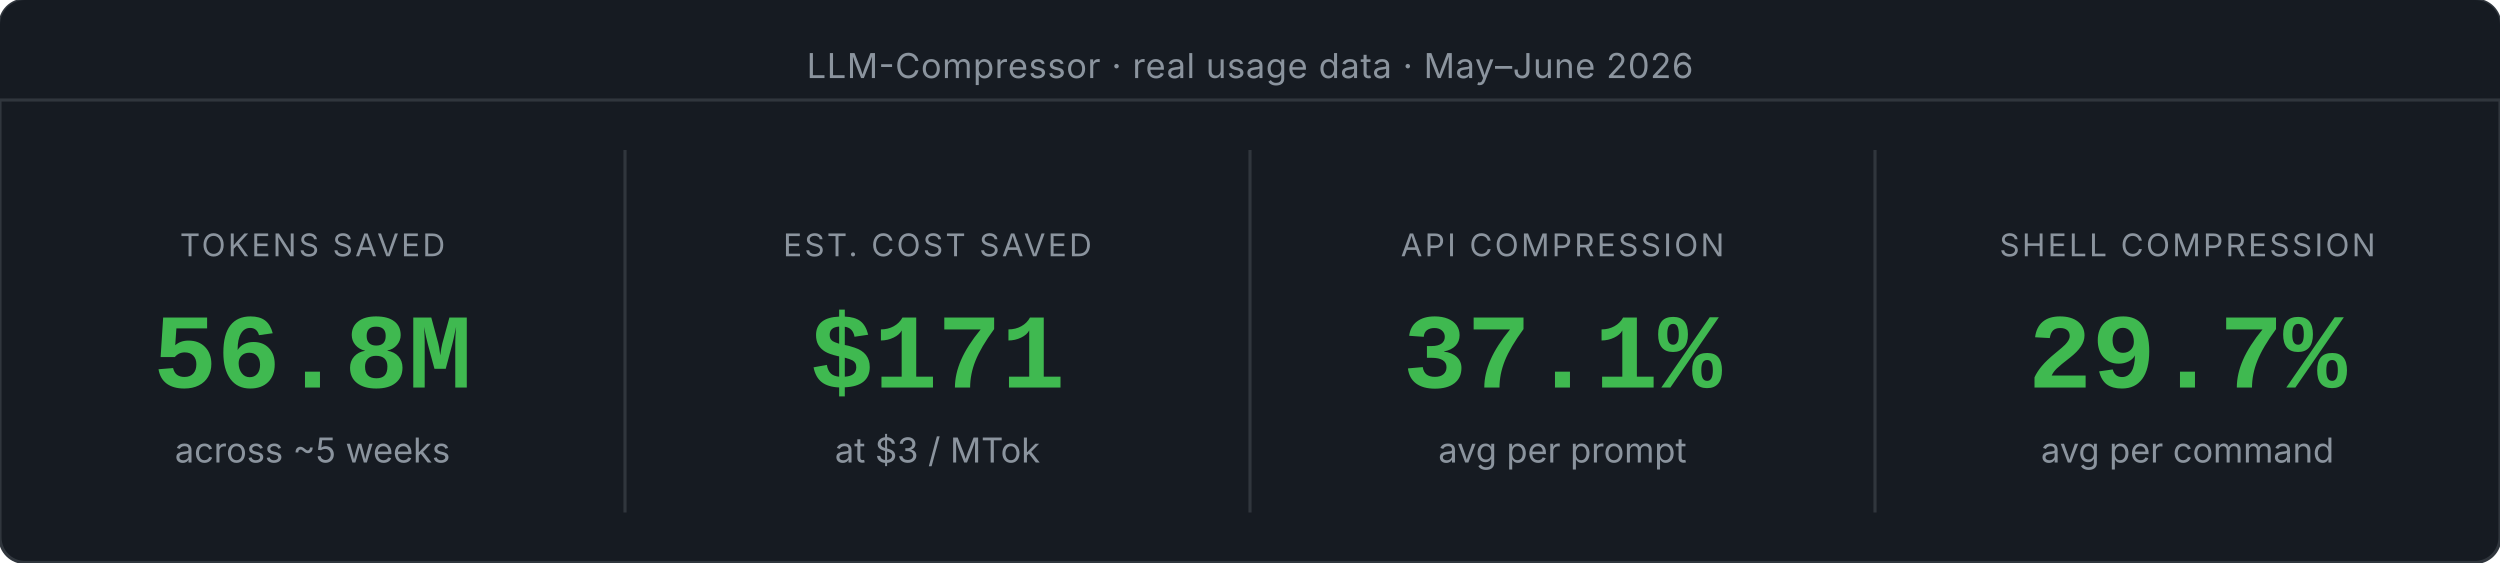
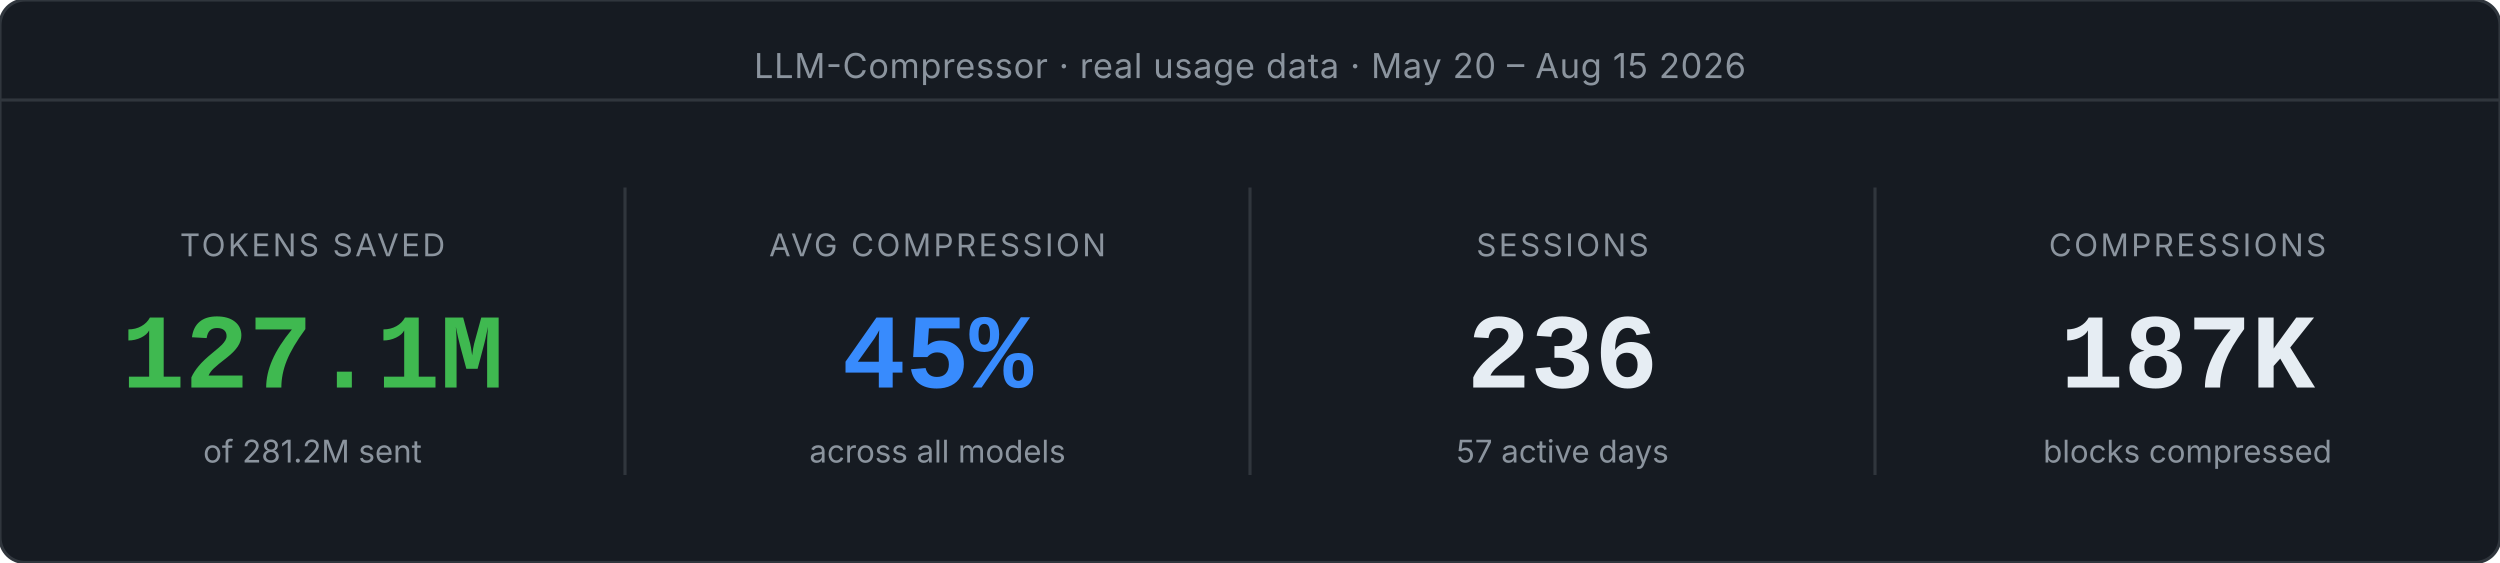
- <svg xmlns="http://www.w3.org/2000/svg" width="800" height="180" viewBox="0 0 800 180">
+ <svg xmlns="http://www.w3.org/2000/svg" width="800" height="180" viewBox="0 0 800 180" role="img" aria-label="LLM-Compressor · real usage data · May 20 – Aug 15 2026">
  <rect width="800" height="180" rx="8" ry="8" fill="#161b22" stroke="#30363d" stroke-width="1" />
-   <rect x="0" y="0" width="800" height="32" rx="8" ry="8" fill="#161b22" />
-   <rect x="0" y="16" width="800" height="16" fill="#161b22" />
  <line x1="0" y1="32" x2="800" y2="32" stroke="#30363d" stroke-width="1" />
-   <text x="400" y="21" text-anchor="middle" dominant-baseline="middle" font-family="system-ui, -apple-system, sans-serif" font-size="11" fill="#8b949e" letter-spacing="0.02em">
-     LLM-Compressor · real usage data · May–June 2026
-   </text>
-   <text x="100" y="82" text-anchor="middle" font-family="system-ui, -apple-system, sans-serif" font-size="10" fill="#8b949e" letter-spacing="0.08em" text-transform="uppercase">
-     TOKENS SAVED
-   </text>
-   <text x="100" y="124" text-anchor="middle" font-family="'SFMono-Regular', Consolas, 'Liberation Mono', Menlo, monospace" font-size="34" font-weight="700" fill="#3fb950">
-     56.8M
-   </text>
-   <text x="100" y="148" text-anchor="middle" font-family="system-ui, -apple-system, sans-serif" font-size="11" fill="#8b949e">
-     across ~5 weeks
-   </text>
-   <line x1="200" y1="48" x2="200" y2="164" stroke="#30363d" stroke-width="1" />
-   <text x="300" y="82" text-anchor="middle" font-family="system-ui, -apple-system, sans-serif" font-size="10" fill="#8b949e" letter-spacing="0.08em">
-     EST. COST SAVED
-   </text>
-   <text x="300" y="124" text-anchor="middle" font-family="'SFMono-Regular', Consolas, 'Liberation Mono', Menlo, monospace" font-size="34" font-weight="700" fill="#3fb950">
-     $171
-   </text>
-   <text x="300" y="148" text-anchor="middle" font-family="system-ui, -apple-system, sans-serif" font-size="11" fill="#8b949e">
-     at $3 / MTok
-   </text>
-   <line x1="400" y1="48" x2="400" y2="164" stroke="#30363d" stroke-width="1" />
-   <text x="500" y="82" text-anchor="middle" font-family="system-ui, -apple-system, sans-serif" font-size="10" fill="#8b949e" letter-spacing="0.08em">
-     API COMPRESSION
-   </text>
-   <text x="500" y="124" text-anchor="middle" font-family="'SFMono-Regular', Consolas, 'Liberation Mono', Menlo, monospace" font-size="34" font-weight="700" fill="#3fb950">
-     37.1%
-   </text>
-   <text x="500" y="148" text-anchor="middle" font-family="system-ui, -apple-system, sans-serif" font-size="11" fill="#8b949e">
-     avg per prompt
-   </text>
-   <line x1="600" y1="48" x2="600" y2="164" stroke="#30363d" stroke-width="1" />
-   <text x="700" y="82" text-anchor="middle" font-family="system-ui, -apple-system, sans-serif" font-size="10" fill="#8b949e" letter-spacing="0.08em">
-     SHELL COMPRESSION
-   </text>
-   <text x="700" y="124" text-anchor="middle" font-family="'SFMono-Regular', Consolas, 'Liberation Mono', Menlo, monospace" font-size="34" font-weight="700" fill="#3fb950">
-     29.7%
-   </text>
-   <text x="700" y="148" text-anchor="middle" font-family="system-ui, -apple-system, sans-serif" font-size="11" fill="#8b949e">
-     avg per command
-   </text>
+   <text x="400" y="21" text-anchor="middle" font-family="system-ui, -apple-system, sans-serif" font-size="11" fill="#8b949e" dominant-baseline="middle" letter-spacing="0.02em">LLM-Compressor · real usage data · May 20 – Aug 15 2026</text>
+   <text x="100" y="82" text-anchor="middle" font-family="system-ui, -apple-system, sans-serif" font-size="10" fill="#8b949e" letter-spacing="0.08em">TOKENS SAVED</text>
+   <text x="100" y="124" text-anchor="middle" font-family="'SFMono-Regular', Consolas, 'Liberation Mono', Menlo, monospace" font-size="34" fill="#3fb950" font-weight="700">127.1M</text>
+   <text x="100" y="148" text-anchor="middle" font-family="system-ui, -apple-system, sans-serif" font-size="10" fill="#8b949e">of 281.2M sent</text>
+   <text x="300" y="82" text-anchor="middle" font-family="system-ui, -apple-system, sans-serif" font-size="10" fill="#8b949e" letter-spacing="0.08em">AVG COMPRESSION</text>
+   <text x="300" y="124" text-anchor="middle" font-family="'SFMono-Regular', Consolas, 'Liberation Mono', Menlo, monospace" font-size="34" fill="#388bfd" font-weight="700">45%</text>
+   <text x="300" y="148" text-anchor="middle" font-family="system-ui, -apple-system, sans-serif" font-size="10" fill="#8b949e">across all models</text>
+   <line x1="200" y1="60" x2="200" y2="152" stroke="#30363d" stroke-width="1" />
+   <text x="500" y="82" text-anchor="middle" font-family="system-ui, -apple-system, sans-serif" font-size="10" fill="#8b949e" letter-spacing="0.08em">SESSIONS</text>
+   <text x="500" y="124" text-anchor="middle" font-family="'SFMono-Regular', Consolas, 'Liberation Mono', Menlo, monospace" font-size="34" fill="#e6edf3" font-weight="700">236</text>
+   <text x="500" y="148" text-anchor="middle" font-family="system-ui, -apple-system, sans-serif" font-size="10" fill="#8b949e">57 active days</text>
+   <line x1="400" y1="60" x2="400" y2="152" stroke="#30363d" stroke-width="1" />
+   <text x="700" y="82" text-anchor="middle" font-family="system-ui, -apple-system, sans-serif" font-size="10" fill="#8b949e" letter-spacing="0.08em">COMPRESSIONS</text>
+   <text x="700" y="124" text-anchor="middle" font-family="'SFMono-Regular', Consolas, 'Liberation Mono', Menlo, monospace" font-size="34" fill="#e6edf3" font-weight="700">187K</text>
+   <text x="700" y="148" text-anchor="middle" font-family="system-ui, -apple-system, sans-serif" font-size="10" fill="#8b949e">blocks compressed</text>
+   <line x1="600" y1="60" x2="600" y2="152" stroke="#30363d" stroke-width="1" />
</svg>
